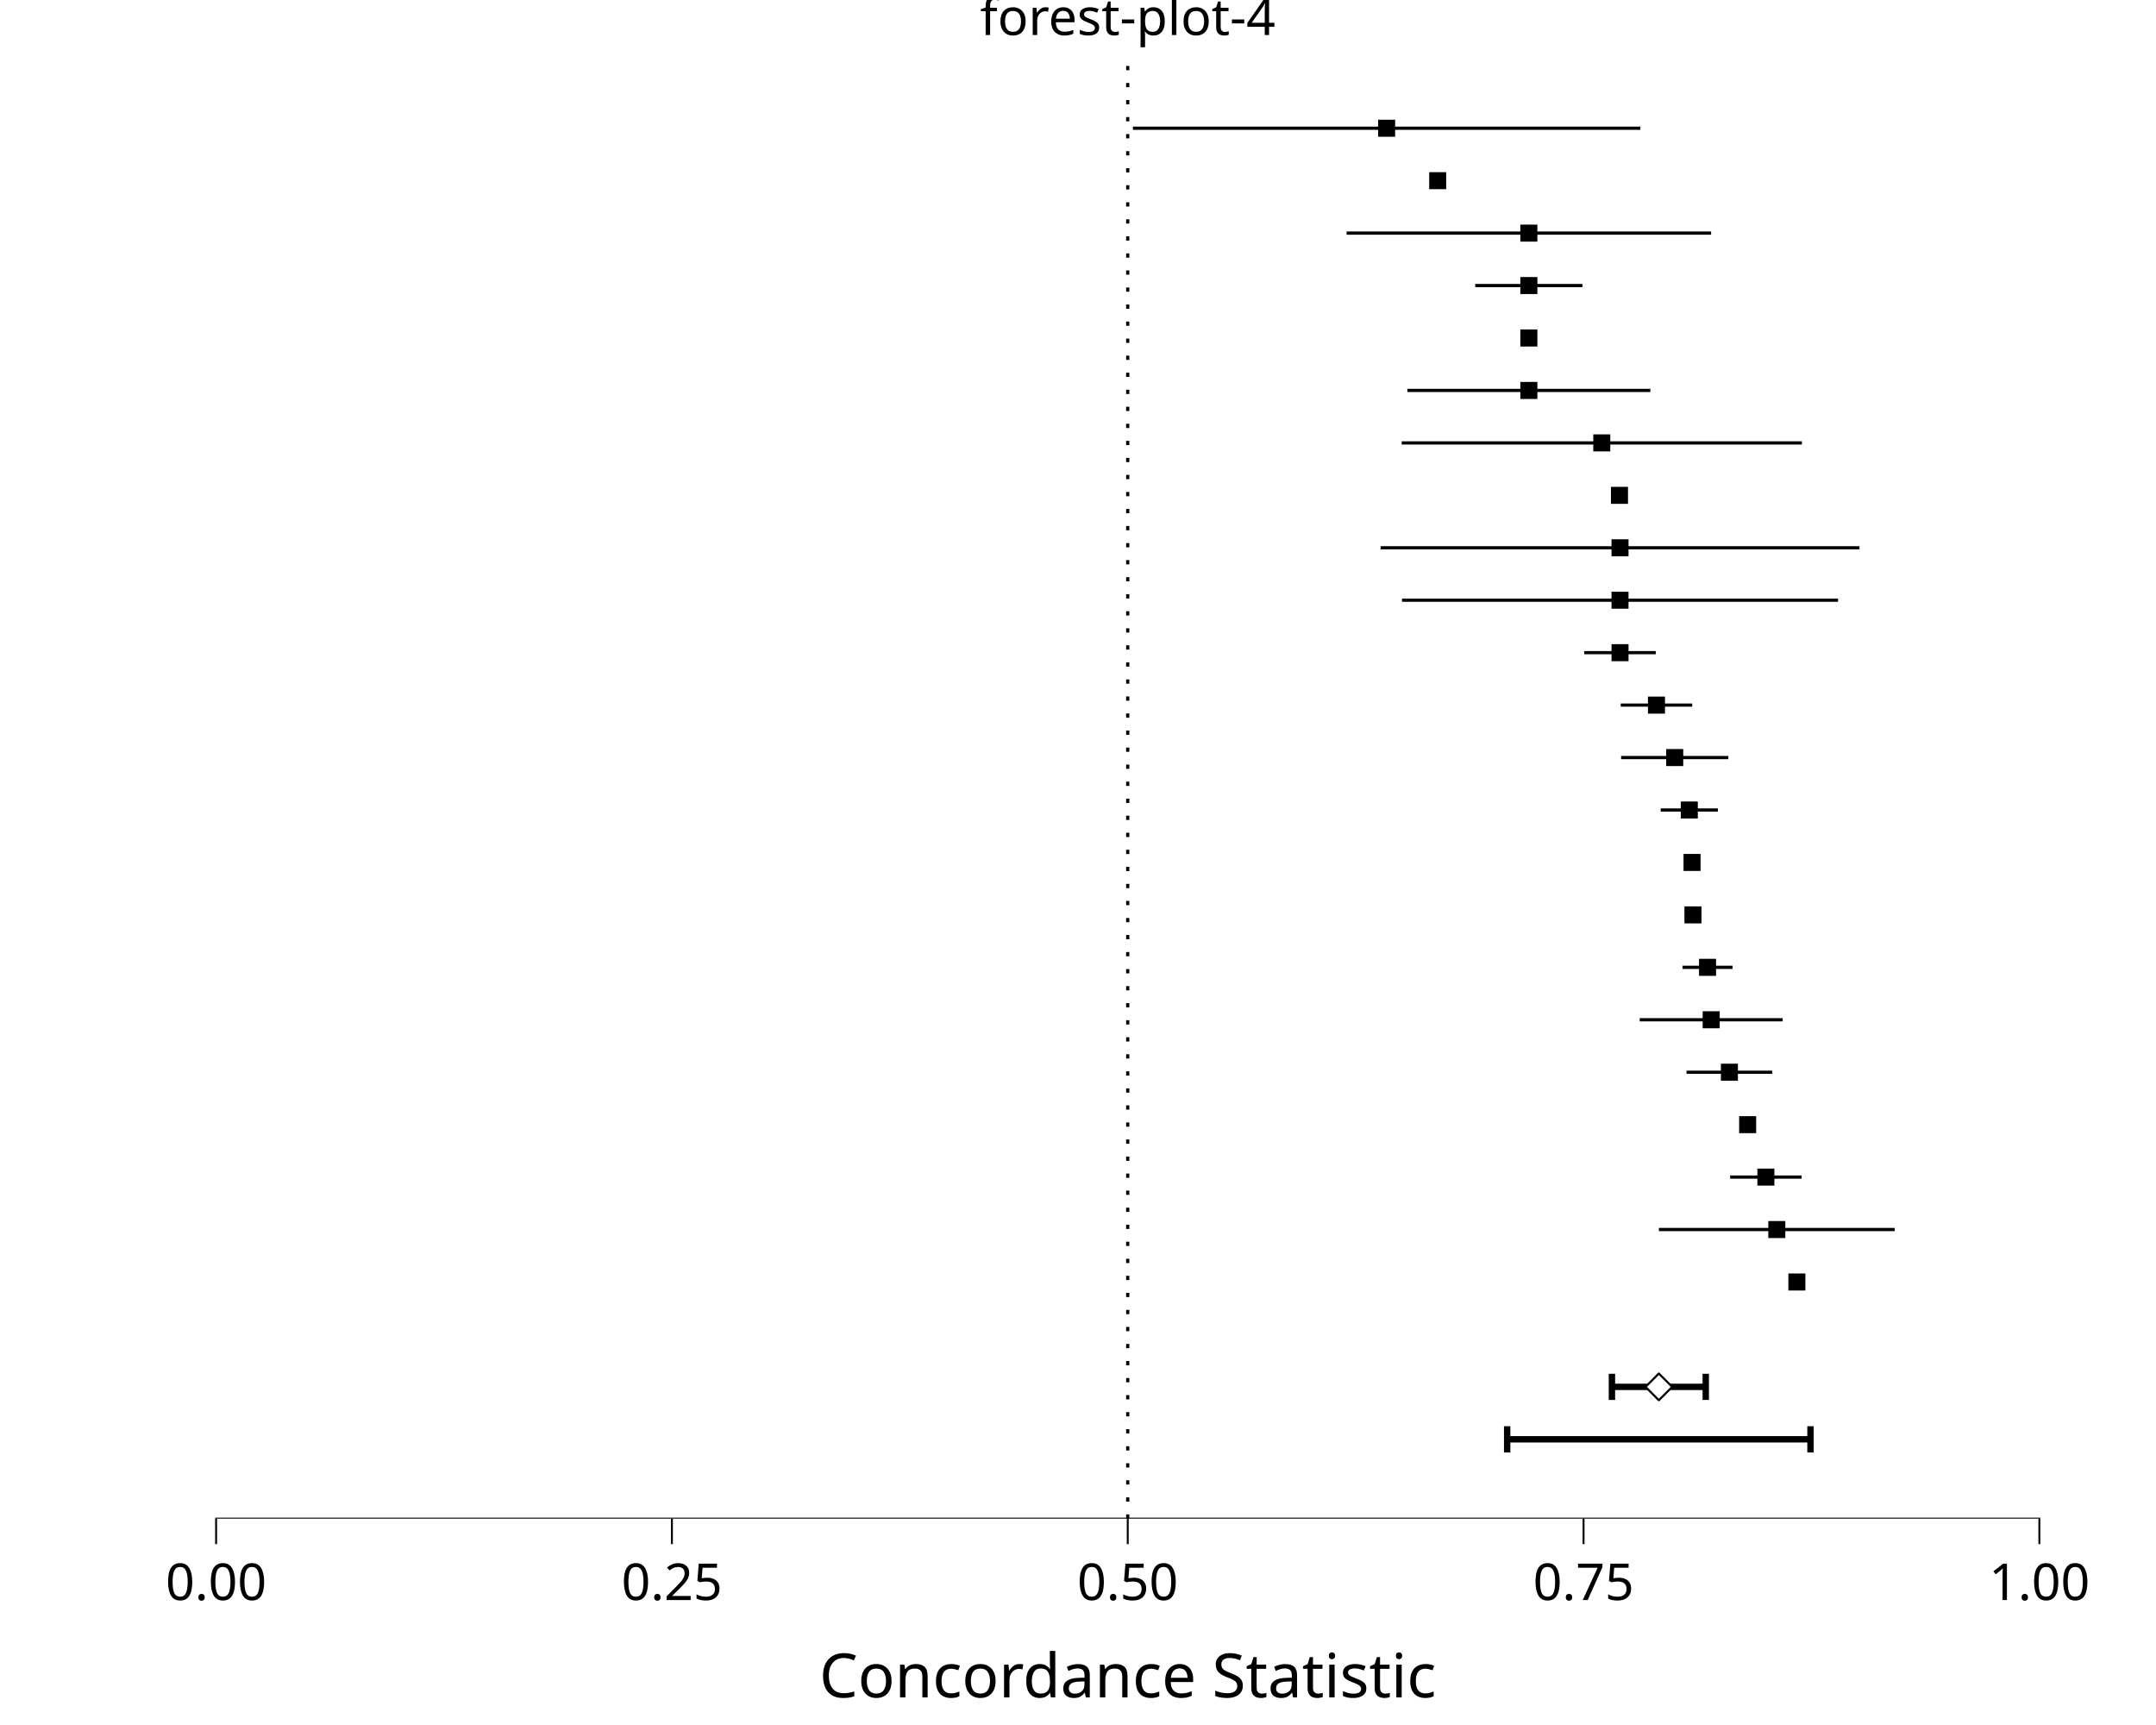
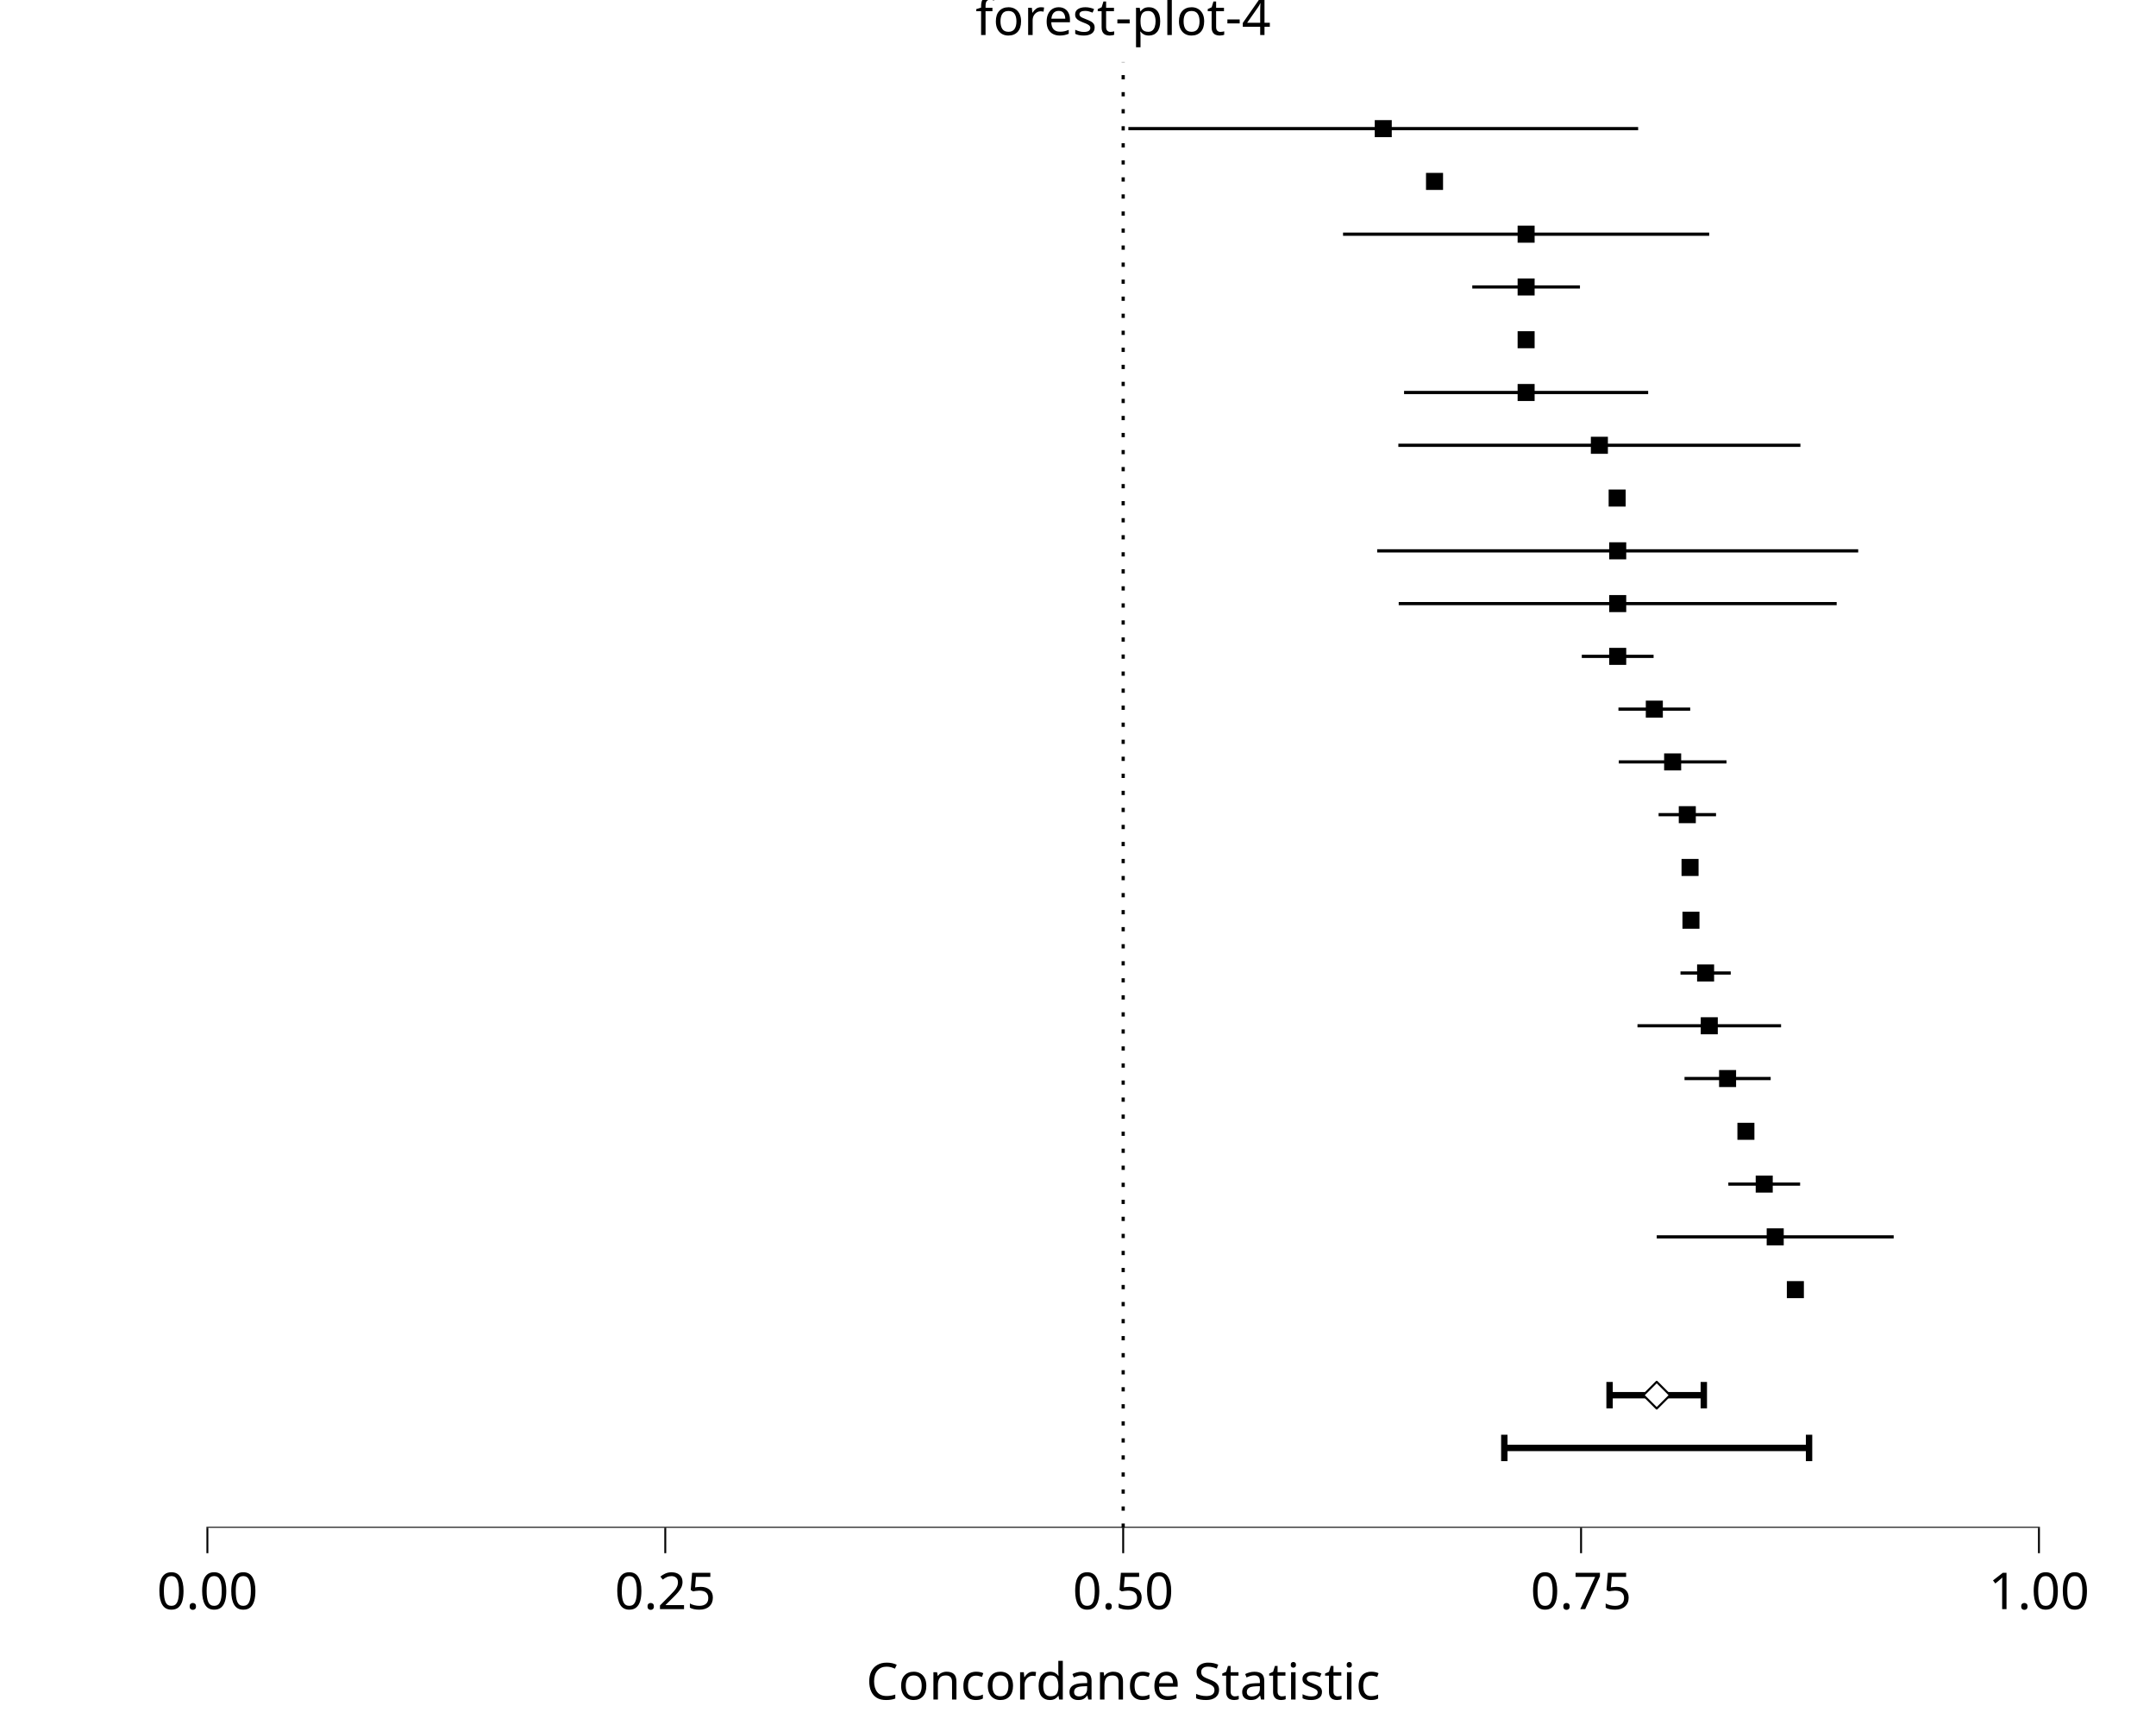
<svg xmlns="http://www.w3.org/2000/svg" class="svglite" data-engine-version="2.0" width="720.00pt" height="576.00pt" viewBox="0 0 720.00 576.00">
  <defs>
    <style type="text/css">
    .svglite line, .svglite polyline, .svglite polygon, .svglite path, .svglite rect, .svglite circle {
      fill: none;
      stroke: #000000;
      stroke-linecap: round;
      stroke-linejoin: round;
      stroke-miterlimit: 10.00;
    }
  </style>
  </defs>
  <rect width="100%" height="100%" style="stroke: none; fill: #FFFFFF;" />
  <defs>
    <clipPath id="cpMC4wMHw3MjAuMDB8MC4wMHw1NzYuMDA=">
      <rect x="0.00" y="0.00" width="720.00" height="576.00" />
    </clipPath>
  </defs>
  <g clip-path="url(#cpMC4wMHw3MjAuMDB8MC4wMHw1NzYuMDA=)">
    <rect x="0.00" y="0.00" width="720.00" height="576.00" style="stroke-width: 10.67; stroke: none;" />
  </g>
  <defs>
-     <clipPath id="cpNDEuNzJ8NzExLjUwfDIwLjcxfDUwNy4wOQ==">
-       <rect x="41.72" y="20.71" width="669.77" height="486.39" />
+     <clipPath id="cpMzguNjh8NzExLjUwfDIwLjcxfDUxMC4xNA==">
+       <rect x="38.68" y="20.71" width="672.82" height="489.43" />
    </clipPath>
  </defs>
-   <g clip-path="url(#cpNDEuNzJ8NzExLjUwfDIwLjcxfDUwNy4wOQ==)">
-     <rect x="41.72" y="20.71" width="669.77" height="486.39" style="stroke-width: 10.67; stroke: none;" />
-     <line x1="378.34" y1="42.82" x2="547.80" y2="42.82" style="stroke-width: 1.07; stroke-linecap: butt;" />
-     <line x1="449.70" y1="77.84" x2="571.43" y2="77.84" style="stroke-width: 1.07; stroke-linecap: butt;" />
-     <line x1="492.66" y1="95.35" x2="528.46" y2="95.35" style="stroke-width: 1.07; stroke-linecap: butt;" />
-     <line x1="469.99" y1="130.37" x2="551.14" y2="130.37" style="stroke-width: 1.07; stroke-linecap: butt;" />
-     <line x1="468.09" y1="147.89" x2="601.75" y2="147.89" style="stroke-width: 1.07; stroke-linecap: butt;" />
-     <line x1="461.05" y1="182.91" x2="620.97" y2="182.91" style="stroke-width: 1.07; stroke-linecap: butt;" />
-     <line x1="468.21" y1="200.42" x2="613.81" y2="200.42" style="stroke-width: 1.07; stroke-linecap: butt;" />
-     <line x1="529.07" y1="217.93" x2="552.94" y2="217.93" style="stroke-width: 1.07; stroke-linecap: butt;" />
-     <line x1="541.25" y1="235.44" x2="565.12" y2="235.44" style="stroke-width: 1.07; stroke-linecap: butt;" />
-     <line x1="541.37" y1="252.96" x2="577.18" y2="252.96" style="stroke-width: 1.07; stroke-linecap: butt;" />
-     <line x1="554.60" y1="270.47" x2="573.69" y2="270.47" style="stroke-width: 1.07; stroke-linecap: butt;" />
-     <line x1="561.88" y1="323.00" x2="578.59" y2="323.00" style="stroke-width: 1.07; stroke-linecap: butt;" />
-     <line x1="547.58" y1="340.51" x2="595.32" y2="340.51" style="stroke-width: 1.07; stroke-linecap: butt;" />
-     <line x1="563.22" y1="358.03" x2="591.86" y2="358.03" style="stroke-width: 1.07; stroke-linecap: butt;" />
-     <line x1="577.79" y1="393.05" x2="601.65" y2="393.05" style="stroke-width: 1.07; stroke-linecap: butt;" />
-     <line x1="553.99" y1="410.56" x2="632.75" y2="410.56" style="stroke-width: 1.07; stroke-linecap: butt;" />
-     <polygon points="460.23,45.66 465.91,45.66 465.91,39.97 460.23,39.97 " style="stroke-width: 1.42; stroke: none; fill: #000000;" />
-     <polygon points="477.28,63.17 482.96,63.17 482.96,57.49 477.28,57.49 " style="stroke-width: 1.42; stroke: none; fill: #000000;" />
-     <polygon points="507.72,80.68 513.41,80.68 513.41,75.00 507.72,75.00 " style="stroke-width: 1.42; stroke: none; fill: #000000;" />
-     <polygon points="507.72,98.19 513.41,98.19 513.41,92.51 507.72,92.51 " style="stroke-width: 1.42; stroke: none; fill: #000000;" />
-     <polygon points="507.72,115.71 513.41,115.71 513.41,110.02 507.72,110.02 " style="stroke-width: 1.42; stroke: none; fill: #000000;" />
-     <polygon points="507.72,133.22 513.41,133.22 513.41,127.53 507.72,127.53 " style="stroke-width: 1.42; stroke: none; fill: #000000;" />
-     <polygon points="532.08,150.73 537.76,150.73 537.76,145.04 532.08,145.04 " style="stroke-width: 1.42; stroke: none; fill: #000000;" />
-     <polygon points="537.98,168.24 543.67,168.24 543.67,162.56 537.98,162.56 " style="stroke-width: 1.42; stroke: none; fill: #000000;" />
-     <polygon points="538.17,185.75 543.85,185.75 543.85,180.07 538.17,180.07 " style="stroke-width: 1.42; stroke: none; fill: #000000;" />
-     <polygon points="538.17,203.26 543.85,203.26 543.85,197.58 538.17,197.58 " style="stroke-width: 1.42; stroke: none; fill: #000000;" />
-     <polygon points="538.17,220.78 543.85,220.78 543.85,215.09 538.17,215.09 " style="stroke-width: 1.42; stroke: none; fill: #000000;" />
-     <polygon points="550.34,238.29 556.03,238.29 556.03,232.60 550.34,232.60 " style="stroke-width: 1.42; stroke: none; fill: #000000;" />
-     <polygon points="556.43,255.80 562.12,255.80 562.12,250.11 556.43,250.11 " style="stroke-width: 1.42; stroke: none; fill: #000000;" />
-     <polygon points="561.30,273.31 566.99,273.31 566.99,267.63 561.30,267.63 " style="stroke-width: 1.42; stroke: none; fill: #000000;" />
-     <polygon points="562.22,290.82 567.90,290.82 567.90,285.14 562.22,285.14 " style="stroke-width: 1.42; stroke: none; fill: #000000;" />
-     <polygon points="562.52,308.33 568.21,308.33 568.21,302.65 562.52,302.65 " style="stroke-width: 1.42; stroke: none; fill: #000000;" />
-     <polygon points="567.39,325.85 573.08,325.85 573.08,320.16 567.39,320.16 " style="stroke-width: 1.42; stroke: none; fill: #000000;" />
-     <polygon points="568.61,343.36 574.30,343.36 574.30,337.67 568.61,337.67 " style="stroke-width: 1.42; stroke: none; fill: #000000;" />
-     <polygon points="574.70,360.87 580.38,360.87 580.38,355.18 574.70,355.18 " style="stroke-width: 1.42; stroke: none; fill: #000000;" />
-     <polygon points="580.79,378.38 586.47,378.38 586.47,372.70 580.79,372.70 " style="stroke-width: 1.42; stroke: none; fill: #000000;" />
-     <polygon points="586.88,395.89 592.56,395.89 592.56,390.21 586.88,390.21 " style="stroke-width: 1.42; stroke: none; fill: #000000;" />
-     <polygon points="590.53,413.40 596.21,413.40 596.21,407.72 590.53,407.72 " style="stroke-width: 1.42; stroke: none; fill: #000000;" />
-     <polygon points="597.23,430.92 602.91,430.92 602.91,425.23 597.23,425.23 " style="stroke-width: 1.42; stroke: none; fill: #000000;" />
-     <line x1="376.61" y1="507.09" x2="376.61" y2="20.71" style="stroke-width: 1.07; stroke-dasharray: 1.42,4.27; stroke-linecap: butt;" />
-     <polyline points="569.64,467.47 569.64,458.72 " style="stroke-width: 2.13; stroke-linecap: butt;" />
-     <polyline points="569.64,463.10 538.31,463.10 " style="stroke-width: 2.13; stroke-linecap: butt;" />
-     <polyline points="538.31,467.47 538.31,458.72 " style="stroke-width: 2.13; stroke-linecap: butt;" />
-     <polygon points="553.97,467.55 558.43,463.10 553.97,458.64 549.52,463.10 " style="stroke-width: 0.71; fill: #FFFFFF;" />
-     <polyline points="604.62,484.99 604.62,476.23 " style="stroke-width: 2.13; stroke-linecap: butt;" />
-     <polyline points="604.62,480.61 503.32,480.61 " style="stroke-width: 2.13; stroke-linecap: butt;" />
-     <polyline points="503.32,484.99 503.32,476.23 " style="stroke-width: 2.13; stroke-linecap: butt;" />
-     <line x1="71.85" y1="507.09" x2="681.37" y2="507.09" style="stroke-width: 0.64; stroke-linecap: butt;" />
-     <rect x="41.72" y="20.71" width="669.77" height="486.39" style="stroke-width: 0.00; stroke: none;" />
+   <g clip-path="url(#cpMzguNjh8NzExLjUwfDIwLjcxfDUxMC4xNA==)">
+     <rect x="38.68" y="20.71" width="672.82" height="489.43" style="stroke-width: 10.67; stroke: none;" />
+     <line x1="376.82" y1="42.95" x2="547.06" y2="42.95" style="stroke-width: 1.07; stroke-linecap: butt;" />
+     <line x1="448.51" y1="78.20" x2="570.79" y2="78.20" style="stroke-width: 1.07; stroke-linecap: butt;" />
+     <line x1="491.67" y1="95.82" x2="527.63" y2="95.82" style="stroke-width: 1.07; stroke-linecap: butt;" />
+     <line x1="468.89" y1="131.06" x2="550.41" y2="131.06" style="stroke-width: 1.07; stroke-linecap: butt;" />
+     <line x1="466.98" y1="148.68" x2="601.25" y2="148.68" style="stroke-width: 1.07; stroke-linecap: butt;" />
+     <line x1="459.91" y1="183.93" x2="620.55" y2="183.93" style="stroke-width: 1.07; stroke-linecap: butt;" />
+     <line x1="467.10" y1="201.55" x2="613.36" y2="201.55" style="stroke-width: 1.07; stroke-linecap: butt;" />
+     <line x1="528.24" y1="219.17" x2="552.22" y2="219.17" style="stroke-width: 1.07; stroke-linecap: butt;" />
+     <line x1="540.48" y1="236.79" x2="564.45" y2="236.79" style="stroke-width: 1.07; stroke-linecap: butt;" />
+     <line x1="540.60" y1="254.41" x2="576.56" y2="254.41" style="stroke-width: 1.07; stroke-linecap: butt;" />
+     <line x1="553.89" y1="272.03" x2="573.07" y2="272.03" style="stroke-width: 1.07; stroke-linecap: butt;" />
+     <line x1="561.20" y1="324.90" x2="577.98" y2="324.90" style="stroke-width: 1.07; stroke-linecap: butt;" />
+     <line x1="546.84" y1="342.52" x2="594.79" y2="342.52" style="stroke-width: 1.07; stroke-linecap: butt;" />
+     <line x1="562.55" y1="360.14" x2="591.32" y2="360.14" style="stroke-width: 1.07; stroke-linecap: butt;" />
+     <line x1="577.18" y1="395.38" x2="601.15" y2="395.38" style="stroke-width: 1.07; stroke-linecap: butt;" />
+     <line x1="553.27" y1="413.00" x2="632.40" y2="413.00" style="stroke-width: 1.07; stroke-linecap: butt;" />
+     <polygon points="459.10,45.80 464.78,45.80 464.78,40.11 459.10,40.11 " style="stroke-width: 1.42; stroke: none; fill: #000000;" />
+     <polygon points="476.22,63.42 481.91,63.42 481.91,57.73 476.22,57.73 " style="stroke-width: 1.42; stroke: none; fill: #000000;" />
+     <polygon points="506.81,81.04 512.49,81.04 512.49,75.35 506.81,75.35 " style="stroke-width: 1.42; stroke: none; fill: #000000;" />
+     <polygon points="506.81,98.66 512.49,98.66 512.49,92.98 506.81,92.98 " style="stroke-width: 1.42; stroke: none; fill: #000000;" />
+     <polygon points="506.81,116.28 512.49,116.28 512.49,110.60 506.81,110.60 " style="stroke-width: 1.42; stroke: none; fill: #000000;" />
+     <polygon points="506.81,133.90 512.49,133.90 512.49,128.22 506.81,128.22 " style="stroke-width: 1.42; stroke: none; fill: #000000;" />
+     <polygon points="531.27,151.53 536.96,151.53 536.96,145.84 531.27,145.84 " style="stroke-width: 1.42; stroke: none; fill: #000000;" />
+     <polygon points="537.21,169.15 542.89,169.15 542.89,163.46 537.21,163.46 " style="stroke-width: 1.42; stroke: none; fill: #000000;" />
+     <polygon points="537.39,186.77 543.08,186.77 543.08,181.08 537.39,181.08 " style="stroke-width: 1.42; stroke: none; fill: #000000;" />
+     <polygon points="537.39,204.39 543.08,204.39 543.08,198.70 537.39,198.70 " style="stroke-width: 1.42; stroke: none; fill: #000000;" />
+     <polygon points="537.39,222.01 543.08,222.01 543.08,216.33 537.39,216.33 " style="stroke-width: 1.42; stroke: none; fill: #000000;" />
+     <polygon points="549.62,239.63 555.31,239.63 555.31,233.95 549.62,233.95 " style="stroke-width: 1.42; stroke: none; fill: #000000;" />
+     <polygon points="555.74,257.25 561.43,257.25 561.43,251.57 555.74,251.57 " style="stroke-width: 1.42; stroke: none; fill: #000000;" />
+     <polygon points="560.63,274.87 566.32,274.87 566.32,269.19 560.63,269.19 " style="stroke-width: 1.42; stroke: none; fill: #000000;" />
+     <polygon points="561.55,292.50 567.24,292.50 567.24,286.81 561.55,286.81 " style="stroke-width: 1.42; stroke: none; fill: #000000;" />
+     <polygon points="561.86,310.12 567.54,310.12 567.54,304.43 561.86,304.43 " style="stroke-width: 1.42; stroke: none; fill: #000000;" />
+     <polygon points="566.75,327.74 572.43,327.74 572.43,322.05 566.75,322.05 " style="stroke-width: 1.42; stroke: none; fill: #000000;" />
+     <polygon points="567.97,345.36 573.66,345.36 573.66,339.67 567.97,339.67 " style="stroke-width: 1.42; stroke: none; fill: #000000;" />
+     <polygon points="574.09,362.98 579.77,362.98 579.77,357.30 574.09,357.30 " style="stroke-width: 1.42; stroke: none; fill: #000000;" />
+     <polygon points="580.21,380.60 585.89,380.60 585.89,374.92 580.21,374.92 " style="stroke-width: 1.42; stroke: none; fill: #000000;" />
+     <polygon points="586.32,398.22 592.01,398.22 592.01,392.54 586.32,392.54 " style="stroke-width: 1.42; stroke: none; fill: #000000;" />
+     <polygon points="589.99,415.84 595.68,415.84 595.68,410.16 589.99,410.16 " style="stroke-width: 1.42; stroke: none; fill: #000000;" />
+     <polygon points="596.72,433.47 602.41,433.47 602.41,427.78 596.72,427.78 " style="stroke-width: 1.42; stroke: none; fill: #000000;" />
+     <line x1="375.09" y1="510.14" x2="375.09" y2="20.71" style="stroke-width: 1.07; stroke-dasharray: 1.42,4.27; stroke-linecap: butt;" />
+     <polyline points="568.99,470.27 568.99,461.46 " style="stroke-width: 2.13; stroke-linecap: butt;" />
+     <polyline points="568.99,465.87 537.52,465.87 " style="stroke-width: 2.13; stroke-linecap: butt;" />
+     <polyline points="537.52,470.27 537.52,461.46 " style="stroke-width: 2.13; stroke-linecap: butt;" />
+     <polygon points="553.26,470.32 557.71,465.87 553.26,461.41 548.80,465.87 " style="stroke-width: 0.71; fill: #FFFFFF;" />
+     <polyline points="604.14,487.89 604.14,479.08 " style="stroke-width: 2.13; stroke-linecap: butt;" />
+     <polyline points="604.14,483.49 502.37,483.49 " style="stroke-width: 2.13; stroke-linecap: butt;" />
+     <polyline points="502.37,487.89 502.37,479.08 " style="stroke-width: 2.13; stroke-linecap: butt;" />
+     <line x1="68.94" y1="510.14" x2="681.23" y2="510.14" style="stroke-width: 0.64; stroke-linecap: butt;" />
+     <rect x="38.68" y="20.71" width="672.82" height="489.43" style="stroke-width: 0.00; stroke: none;" />
  </g>
  <g clip-path="url(#cpMC4wMHw3MjAuMDB8MC4wMHw1NzYuMDA=)">
-     <polyline points="41.72,507.09 41.72,20.71 " style="stroke-width: 0.00; stroke: none; stroke-linecap: butt;" />
-     <polyline points="711.50,507.09 711.50,20.71 " style="stroke-width: 0.00; stroke: none; stroke-linecap: butt;" />
-     <polyline points="41.72,507.09 711.50,507.09 " style="stroke-width: 0.00; stroke: none; stroke-linecap: butt;" />
-     <polyline points="72.17,515.60 72.17,507.09 " style="stroke-width: 0.64; stroke-linecap: butt;" />
-     <polyline points="224.39,515.60 224.39,507.09 " style="stroke-width: 0.64; stroke-linecap: butt;" />
-     <polyline points="376.61,515.60 376.61,507.09 " style="stroke-width: 0.64; stroke-linecap: butt;" />
-     <polyline points="528.83,515.60 528.83,507.09 " style="stroke-width: 0.64; stroke-linecap: butt;" />
-     <polyline points="681.05,515.60 681.05,507.09 " style="stroke-width: 0.64; stroke-linecap: butt;" />
-     <text x="72.17" y="534.27" text-anchor="middle" style="font-size: 17.00px; font-family: sans;" textLength="33.09px" lengthAdjust="spacingAndGlyphs">0.00</text>
-     <text x="224.39" y="534.27" text-anchor="middle" style="font-size: 17.00px; font-family: sans;" textLength="33.09px" lengthAdjust="spacingAndGlyphs">0.25</text>
-     <text x="376.61" y="534.27" text-anchor="middle" style="font-size: 17.00px; font-family: sans;" textLength="33.09px" lengthAdjust="spacingAndGlyphs">0.50</text>
-     <text x="528.83" y="534.27" text-anchor="middle" style="font-size: 17.00px; font-family: sans;" textLength="33.09px" lengthAdjust="spacingAndGlyphs">0.75</text>
-     <text x="681.05" y="534.27" text-anchor="middle" style="font-size: 17.00px; font-family: sans;" textLength="33.09px" lengthAdjust="spacingAndGlyphs">1.00</text>
-     <text x="376.61" y="566.78" text-anchor="middle" style="font-size: 20.40px; font-family: sans;" textLength="198.47px" lengthAdjust="spacingAndGlyphs">Concordance Statistic</text>
-     <text x="376.61" y="11.70" text-anchor="middle" style="font-size: 17.00px; font-family: sans;" textLength="90.71px" lengthAdjust="spacingAndGlyphs">forest-plot-4</text>
+     <polyline points="38.68,510.14 38.68,20.71 " style="stroke-width: 0.00; stroke: none; stroke-linecap: butt;" />
+     <polyline points="711.50,510.14 711.50,20.71 " style="stroke-width: 0.00; stroke: none; stroke-linecap: butt;" />
+     <polyline points="38.68,510.14 711.50,510.14 " style="stroke-width: 0.00; stroke: none; stroke-linecap: butt;" />
+     <polyline points="69.26,518.64 69.26,510.14 " style="stroke-width: 0.64; stroke-linecap: butt;" />
+     <polyline points="222.17,518.64 222.17,510.14 " style="stroke-width: 0.64; stroke-linecap: butt;" />
+     <polyline points="375.09,518.64 375.09,510.14 " style="stroke-width: 0.64; stroke-linecap: butt;" />
+     <polyline points="528.00,518.64 528.00,510.14 " style="stroke-width: 0.64; stroke-linecap: butt;" />
+     <polyline points="680.91,518.64 680.91,510.14 " style="stroke-width: 0.64; stroke-linecap: butt;" />
+     <text x="69.26" y="537.32" text-anchor="middle" style="font-size: 17.00px; font-family: sans;" textLength="33.09px" lengthAdjust="spacingAndGlyphs">0.00</text>
+     <text x="222.17" y="537.32" text-anchor="middle" style="font-size: 17.00px; font-family: sans;" textLength="33.09px" lengthAdjust="spacingAndGlyphs">0.25</text>
+     <text x="375.09" y="537.32" text-anchor="middle" style="font-size: 17.00px; font-family: sans;" textLength="33.09px" lengthAdjust="spacingAndGlyphs">0.50</text>
+     <text x="528.00" y="537.32" text-anchor="middle" style="font-size: 17.00px; font-family: sans;" textLength="33.09px" lengthAdjust="spacingAndGlyphs">0.75</text>
+     <text x="680.91" y="537.32" text-anchor="middle" style="font-size: 17.00px; font-family: sans;" textLength="33.09px" lengthAdjust="spacingAndGlyphs">1.00</text>
+     <text x="375.09" y="567.49" text-anchor="middle" style="font-size: 17.00px; font-family: sans;" textLength="165.39px" lengthAdjust="spacingAndGlyphs">Concordance Statistic</text>
+     <text x="375.09" y="11.70" text-anchor="middle" style="font-size: 17.00px; font-family: sans;" textLength="90.71px" lengthAdjust="spacingAndGlyphs">forest-plot-4</text>
  </g>
</svg>
